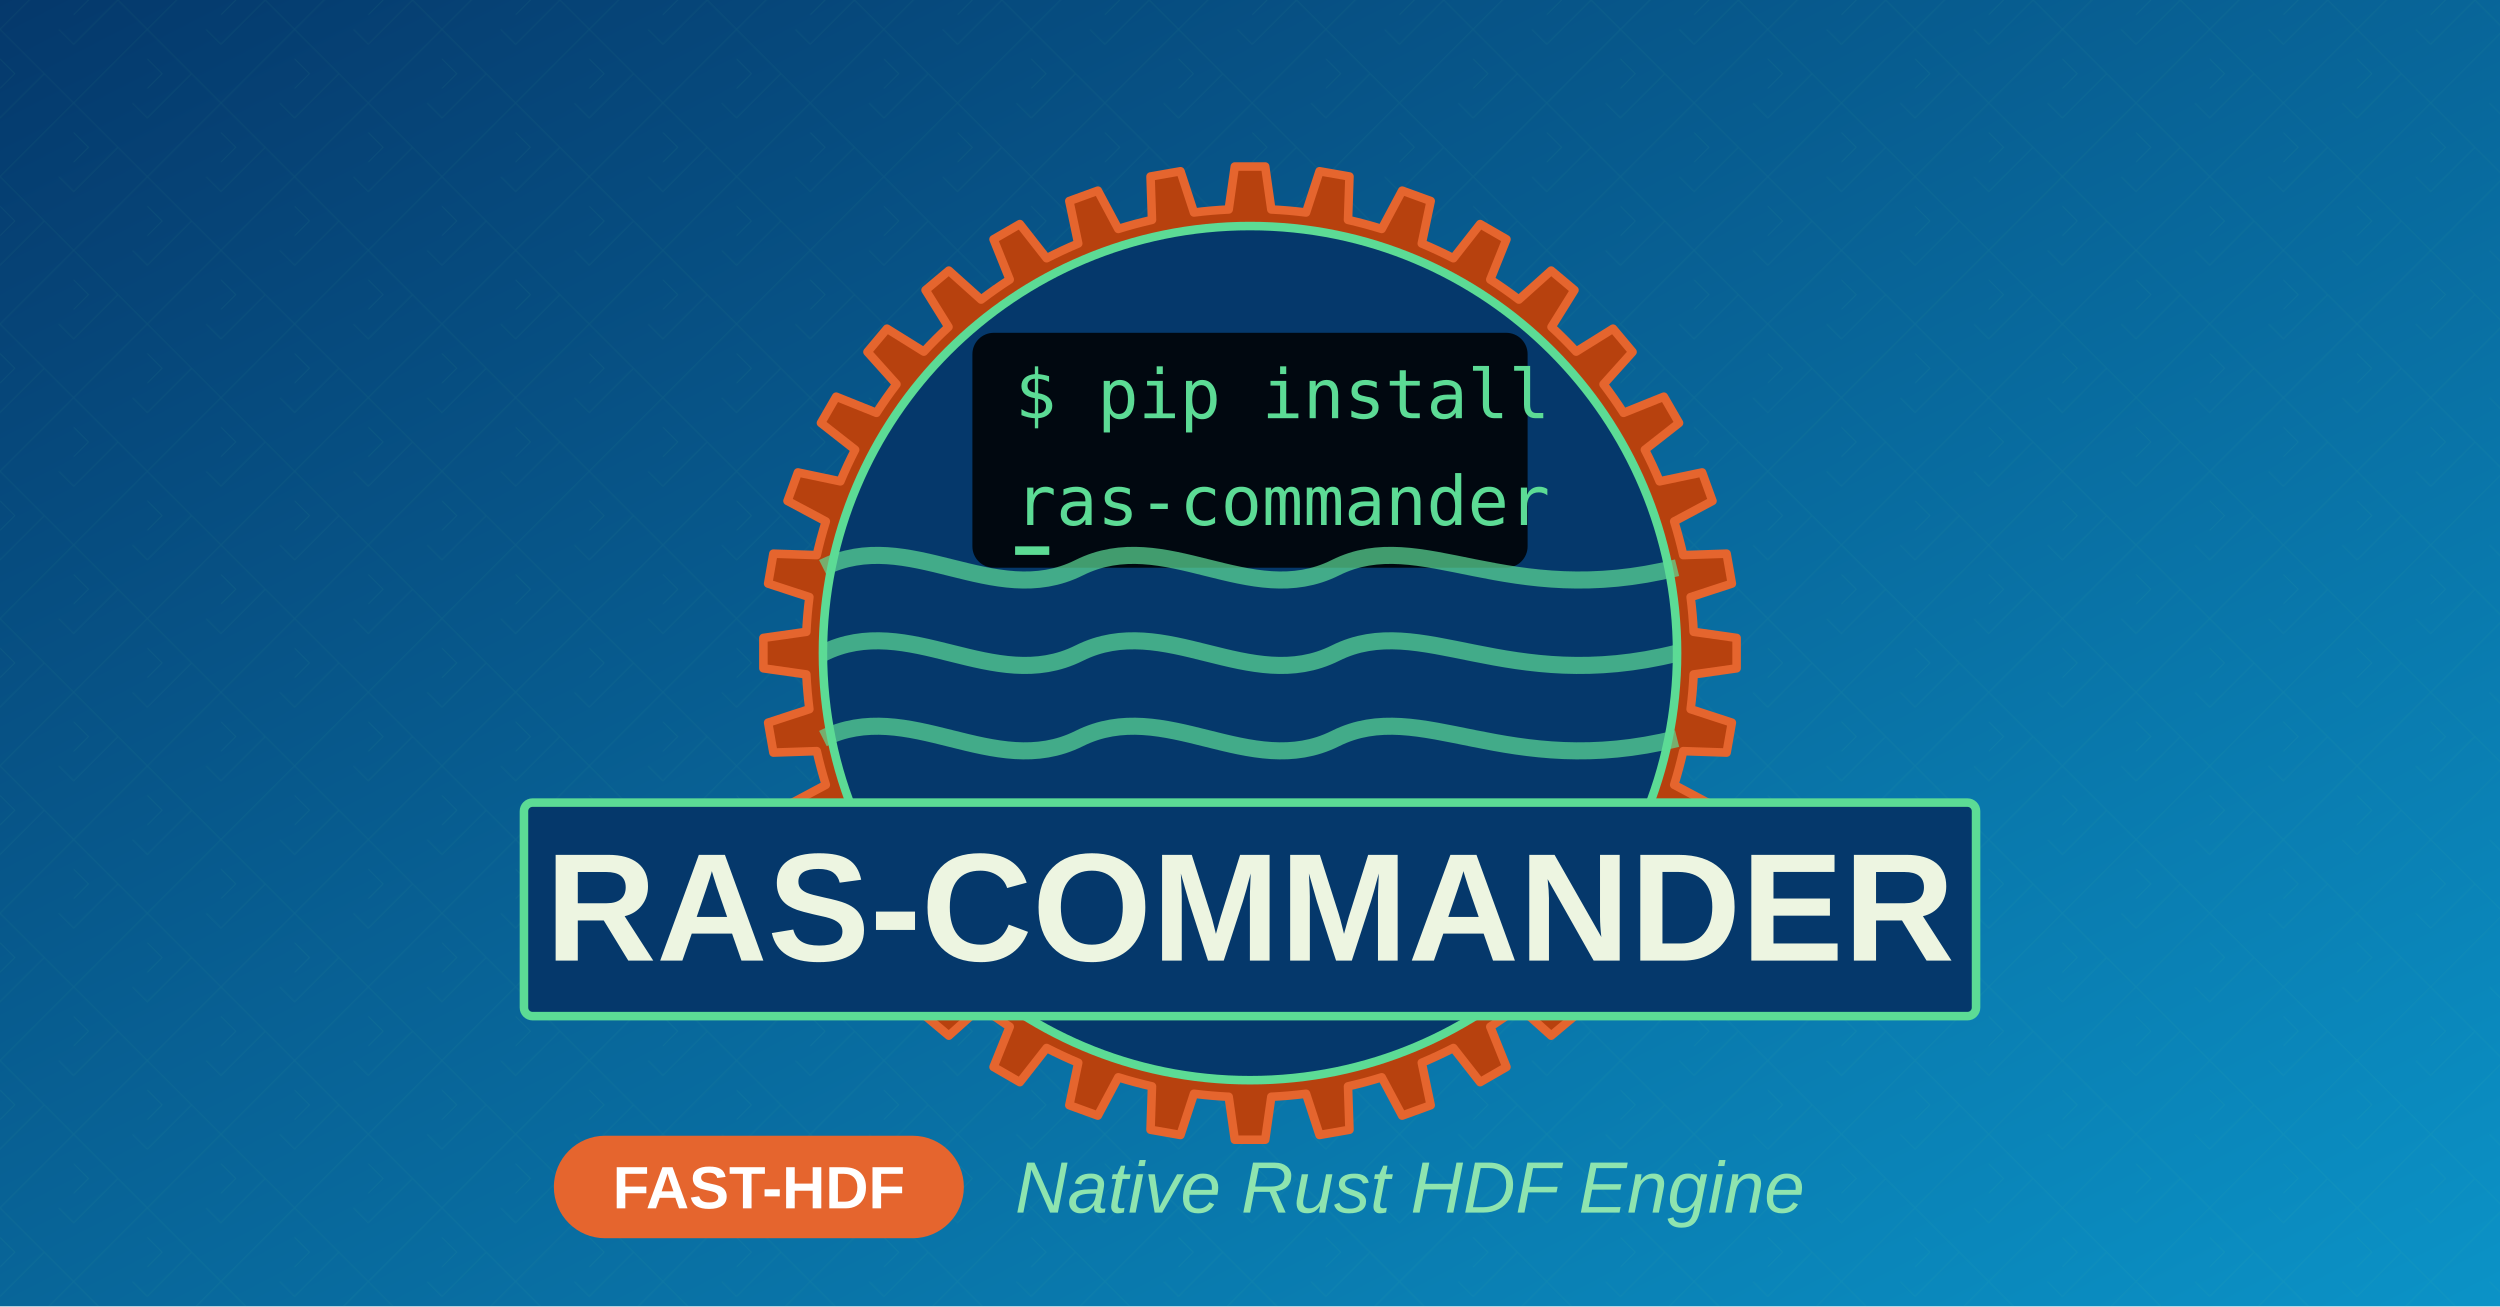
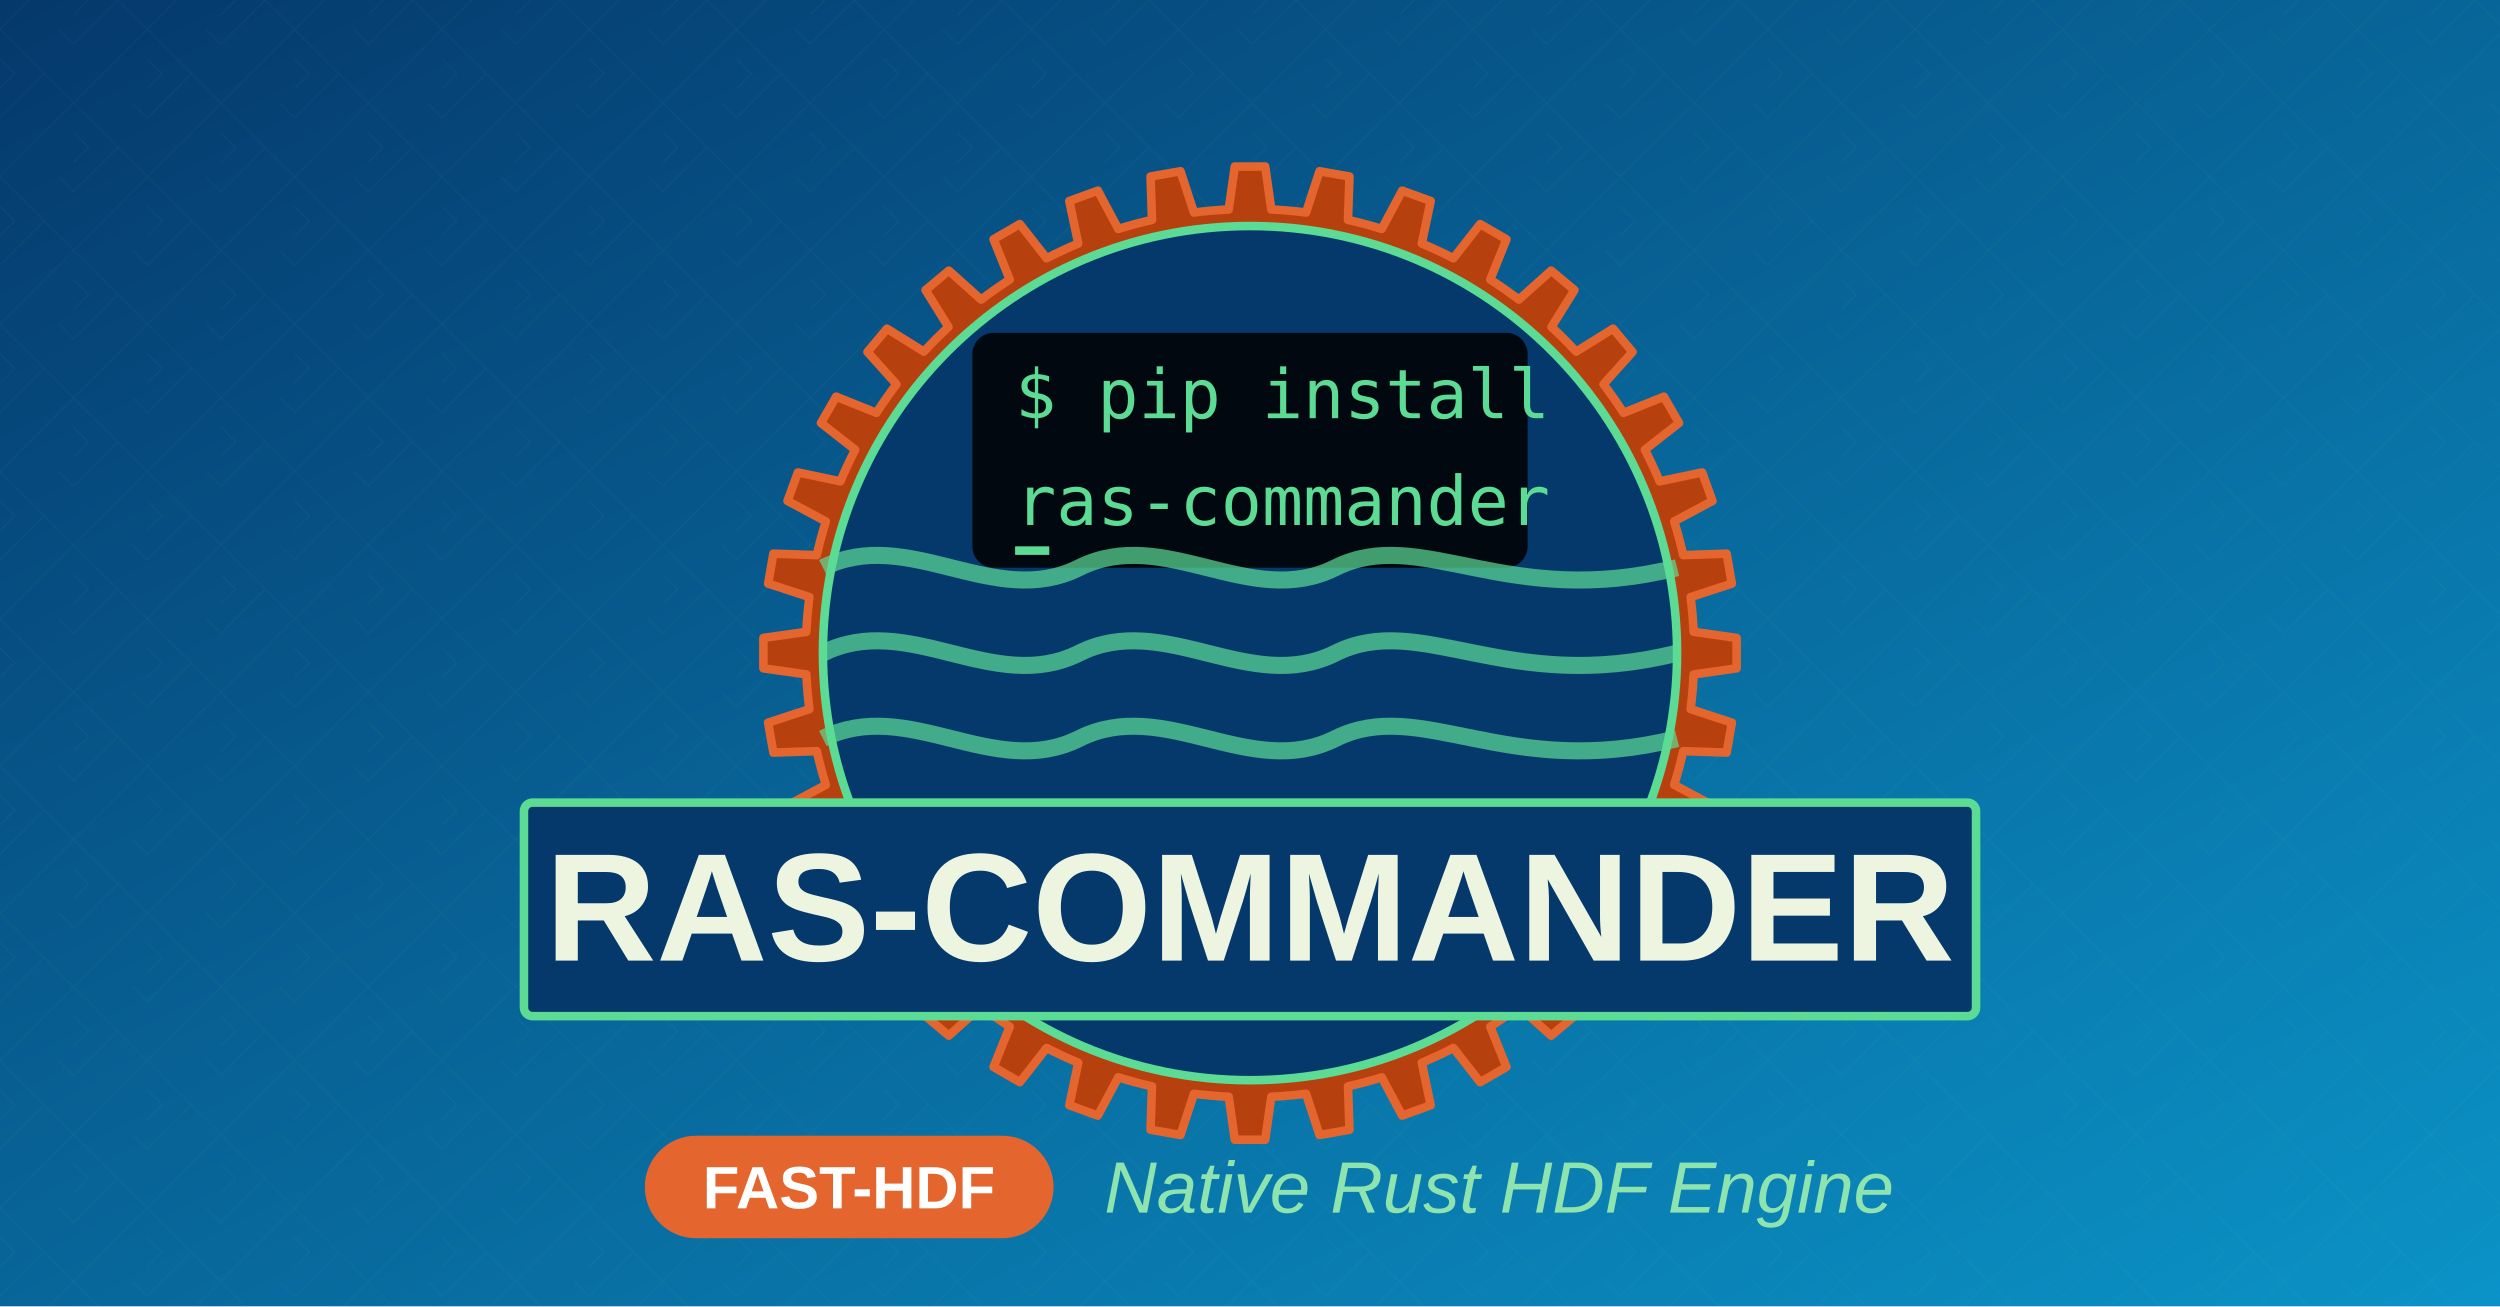
<svg xmlns="http://www.w3.org/2000/svg" viewBox="0 0 1200 627" width="1200" height="627">
  <defs>
    <linearGradient id="bg-gradient" x1="0%" y1="0%" x2="100%" y2="100%">
      <stop offset="0%" stop-color="#05386B" />
      <stop offset="100%" stop-color="#0B93C7" />
    </linearGradient>
    <pattern id="circuit-pattern" patternUnits="userSpaceOnUse" width="50" height="50" patternTransform="rotate(45)">
      <path d="M10,0 L10,50 M0,10 L50,10 M20,20 L30,20 L30,30 M40,10 L40,40 L30,40" fill="none" stroke="#5CDB95" stroke-width="0.5" stroke-opacity="0.3" />
    </pattern>
  </defs>
  <rect width="1200" height="627" fill="url(#bg-gradient)" />
  <rect width="1200" height="627" fill="url(#circuit-pattern)" opacity="0.2" />
  <g transform="translate(138.75,6) scale(2.05)">
    <path d="M220.01,46.12 L221.44,36.06 L228.56,36.06 L229.99,46.12 A104,104 0 0 1 238.12,46.83 L241.28,37.17 L248.29,38.40 L247.95,48.56 A104,104 0 0 1 255.84,50.68 L260.63,41.71 L267.31,44.14 L265.22,54.09 A104,104 0 0 1 272.62,57.54 L278.89,49.54 L285.05,53.10 L281.26,62.53 A104,104 0 0 1 287.95,67.22 L295.52,60.43 L300.97,65.00 L295.60,73.63 A104,104 0 0 1 301.37,79.40 L310.00,74.03 L314.57,79.48 L307.78,87.05 A104,104 0 0 1 312.47,93.74 L321.90,89.95 L325.46,96.11 L317.46,102.38 A104,104 0 0 1 320.91,109.78 L330.86,107.69 L333.29,114.37 L324.32,119.16 A104,104 0 0 1 326.44,127.05 L336.60,126.71 L337.83,133.72 L328.17,136.88 A104,104 0 0 1 328.88,145.01 L338.94,146.44 L338.94,153.56 L328.88,154.99 A104,104 0 0 1 328.17,163.12 L337.83,166.28 L336.60,173.29 L326.44,172.95 A104,104 0 0 1 324.32,180.84 L333.29,185.63 L330.86,192.31 L320.91,190.22 A104,104 0 0 1 317.46,197.62 L325.46,203.89 L321.90,210.05 L312.47,206.26 A104,104 0 0 1 307.78,212.95 L314.57,220.52 L310.00,225.97 L301.37,220.60 A104,104 0 0 1 295.60,226.37 L300.97,235.00 L295.52,239.57 L287.95,232.78 A104,104 0 0 1 281.26,237.47 L285.05,246.90 L278.89,250.46 L272.62,242.46 A104,104 0 0 1 265.22,245.91 L267.31,255.86 L260.63,258.29 L255.84,249.32 A104,104 0 0 1 247.95,251.44 L248.29,261.60 L241.28,262.83 L238.12,253.17 A104,104 0 0 1 229.99,253.88 L228.56,263.94 L221.44,263.94 L220.01,253.88 A104,104 0 0 1 211.88,253.17 L208.72,262.83 L201.71,261.60 L202.05,251.44 A104,104 0 0 1 194.16,249.32 L189.37,258.29 L182.69,255.86 L184.78,245.91 A104,104 0 0 1 177.38,242.46 L171.11,250.46 L164.95,246.90 L168.74,237.47 A104,104 0 0 1 162.05,232.78 L154.48,239.57 L149.03,235.00 L154.40,226.37 A104,104 0 0 1 148.63,220.60 L140.00,225.97 L135.43,220.52 L142.22,212.95 A104,104 0 0 1 137.53,206.26 L128.10,210.05 L124.54,203.89 L132.54,197.62 A104,104 0 0 1 129.09,190.22 L119.14,192.31 L116.71,185.63 L125.68,180.84 A104,104 0 0 1 123.56,172.95 L113.40,173.29 L112.17,166.28 L121.83,163.12 A104,104 0 0 1 121.12,154.99 L111.06,153.56 L111.06,146.44 L121.12,145.01 A104,104 0 0 1 121.83,136.88 L112.17,133.72 L113.40,126.71 L123.56,127.05 A104,104 0 0 1 125.68,119.16 L116.71,114.37 L119.14,107.69 L129.09,109.78 A104,104 0 0 1 132.54,102.38 L124.54,96.11 L128.10,89.95 L137.53,93.74 A104,104 0 0 1 142.22,87.05 L135.43,79.48 L140.00,74.03 L148.63,79.40 A104,104 0 0 1 154.40,73.63 L149.03,65.00 L154.48,60.43 L162.05,67.22 A104,104 0 0 1 168.74,62.53 L164.95,53.10 L171.11,49.54 L177.38,57.54 A104,104 0 0 1 184.78,54.09 L182.69,44.14 L189.37,41.71 L194.16,50.68 A104,104 0 0 1 202.05,48.56 L201.71,38.40 L208.72,37.17 L211.88,46.83 A104,104 0 0 1 220.01,46.12 Z" fill="#B7410E" stroke="#E5652E" stroke-width="2" stroke-linejoin="round" />
    <circle cx="225" cy="150" r="100" fill="#05386B" stroke="#5CDB95" stroke-width="2" />
    <rect x="55" y="185" width="340" height="50" fill="#05386B" stroke="#5CDB95" stroke-width="2" rx="2" ry="2" />
    <rect x="160" y="75" width="130" height="55" rx="5" ry="5" fill="#000" fill-opacity="0.85" />
    <text x="170" y="95" font-family="Consolas, monospace" font-size="16" fill="#5CDB95">$ pip install</text>
    <text x="170" y="120" font-family="Consolas, monospace" font-size="16" fill="#5CDB95">ras-commander</text>
    <rect x="170" y="125" width="8" height="2" fill="#5CDB95">
      <animate attributeName="opacity" values="1;0;1" dur="1.2s" repeatCount="indefinite" />
    </rect>
    <g opacity="0.7">
      <path d="M125,130 C145,120 165,140 185,130 C205,120 225,140 245,130 C265,120 285,140 325,130" fill="none" stroke="#5CDB95" stroke-width="4" />
      <path d="M125,150 C145,140 165,160 185,150 C205,140 225,160 245,150 C265,140 285,160 325,150" fill="none" stroke="#5CDB95" stroke-width="4" />
      <path d="M125,170 C145,160 165,180 185,170 C205,160 225,180 245,170 C265,160 285,180 325,170" fill="none" stroke="#5CDB95" stroke-width="4" />
    </g>
    <text x="225" y="222" font-family="Arial, sans-serif" font-size="36" font-weight="bold" text-anchor="middle" fill="#EDF5E1">RAS-COMMANDER</text>
-     <rect x="62" y="263" width="96" height="24" rx="12" ry="12" fill="#E5652E" />
-     <text x="110" y="280" font-family="Arial, sans-serif" font-size="14" font-weight="bold" text-anchor="middle" fill="#FFFFFF">FAST-HDF</text>
-     <text x="170" y="281" font-family="Arial, sans-serif" font-size="17" font-style="italic" fill="#8EE4AF">Native Rust HDF Engine</text>
+     <rect x="83.3" y="263" width="95.7" height="24" rx="12" ry="12" fill="#E5652E" />
+     <text x="131.1" y="280" font-family="Arial, sans-serif" font-size="14" font-weight="bold" text-anchor="middle" fill="#FFFFFF">FAST-HDF</text>
+     <text x="190.9" y="281" font-family="Arial, sans-serif" font-size="17" font-style="italic" fill="#8EE4AF">Native Rust HDF Engine</text>
  </g>
</svg>
